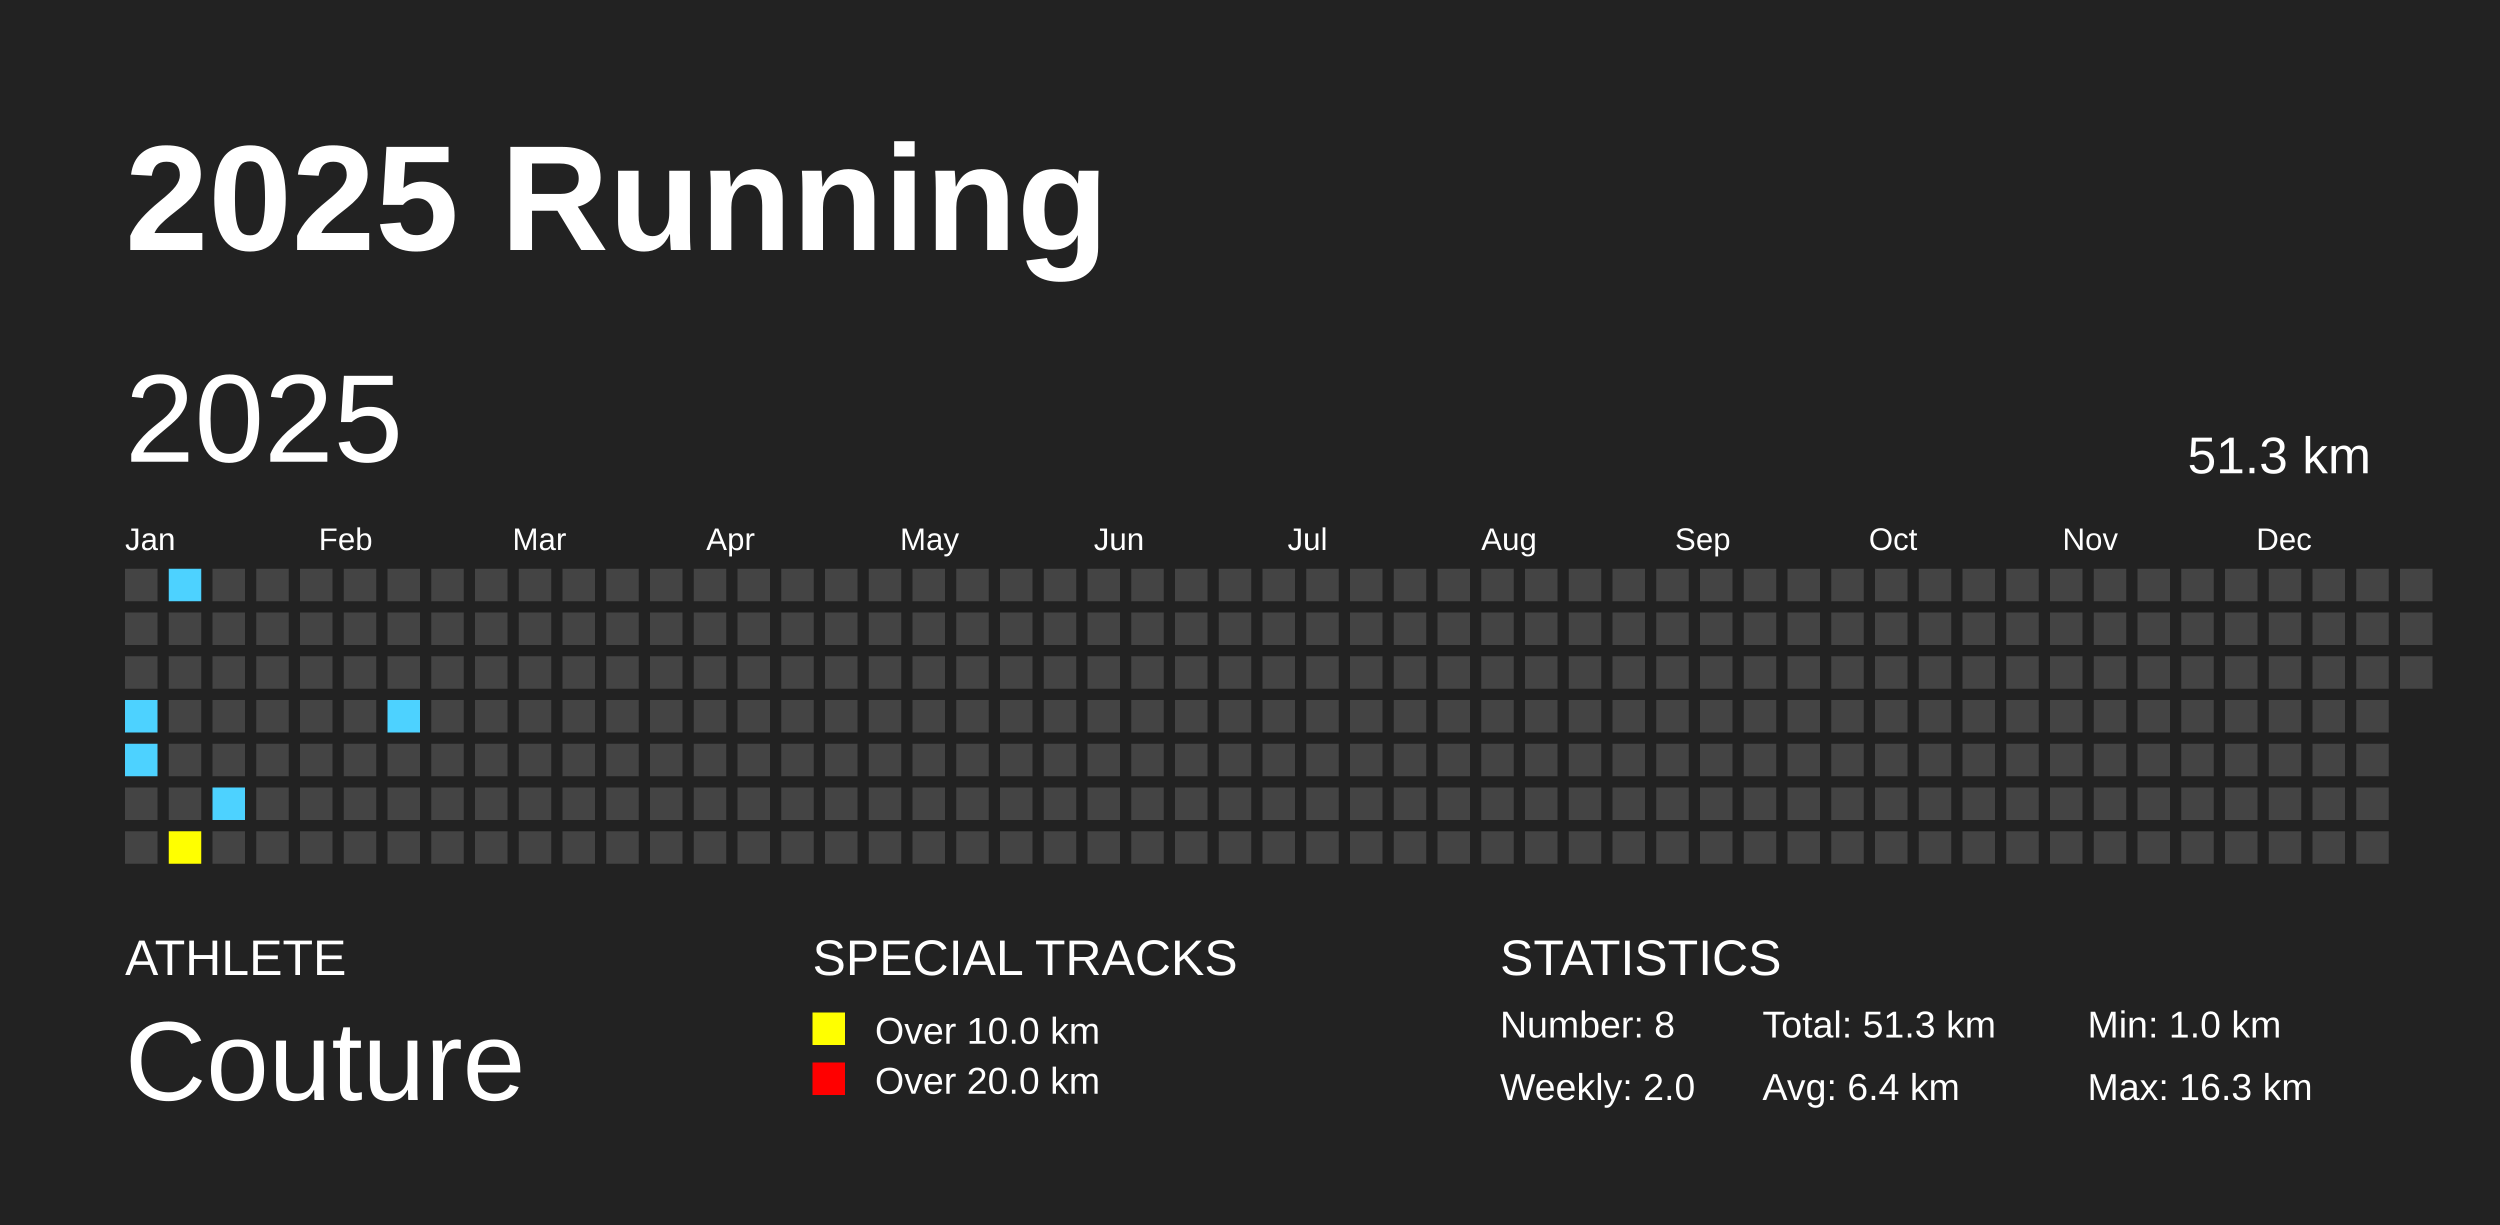
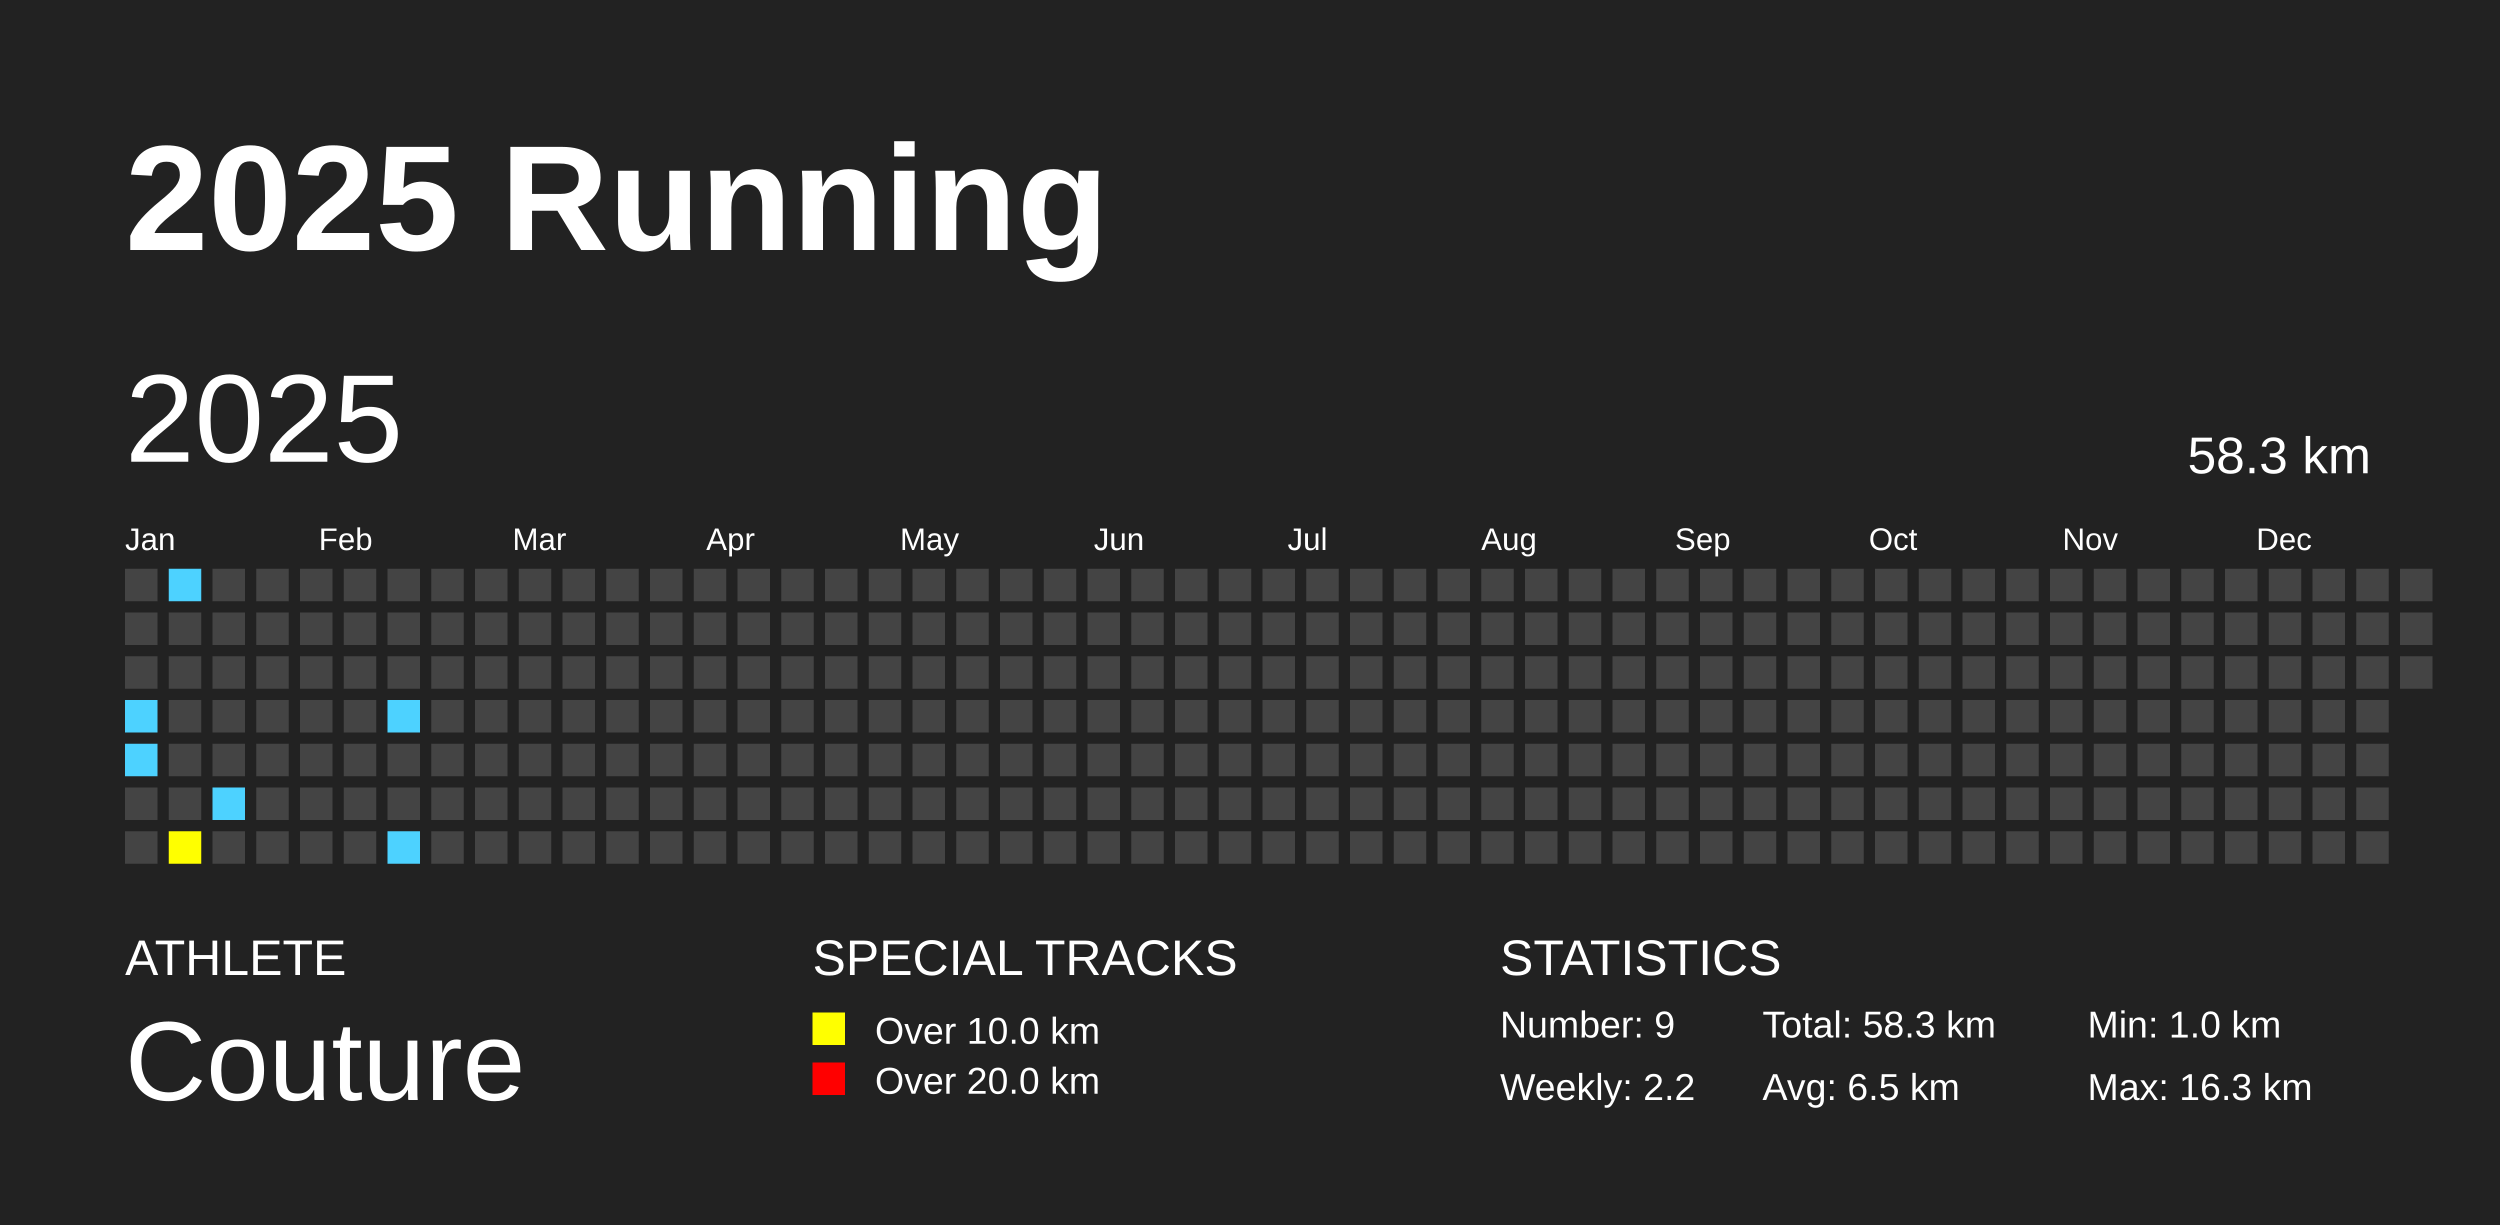
<svg xmlns="http://www.w3.org/2000/svg" baseProfile="full" height="98mm" version="1.1" viewBox="0,0,200,98" width="200mm">
  <defs />
  <rect fill="#222222" height="98" width="200" x="0" y="0" />
  <text fill="#FFFFFF" style="font-size:12px; font-family:Arial; font-weight:bold;" x="10" y="20">2025 Running</text>
  <text fill="#FFFFFF" style="font-size:4px; font-family:Arial" x="10" y="78">ATHLETE</text>
  <text fill="#FFFFFF" style="font-size:9px; font-family:Arial" x="10" y="88">Couture</text>
  <text fill="#FFFFFF" style="font-size:4px; font-family:Arial" x="65" y="78">SPECIAL TRACKS</text>
  <rect fill="yellow" height="2.6" width="2.6" x="65" y="81" />
  <text fill="#FFFFFF" style="font-size:3px; font-family:Arial" x="70" y="83.5">Over 10.0 km</text>
  <rect fill="red" height="2.6" width="2.6" x="65" y="85" />
  <text fill="#FFFFFF" style="font-size:3px; font-family:Arial" x="70" y="87.5">Over 20.0 km</text>
  <text fill="#FFFFFF" style="font-size:4px; font-family:Arial" x="120" y="78">STATISTICS</text>
-   <text fill="#FFFFFF" style="font-size:3px; font-family:Arial" x="120" y="83">Number: 8</text>
-   <text fill="#FFFFFF" style="font-size:3px; font-family:Arial" x="120" y="88">Weekly: 2.0</text>
-   <text fill="#FFFFFF" style="font-size:3px; font-family:Arial" x="141" y="83">Total: 51.3 km</text>
-   <text fill="#FFFFFF" style="font-size:3px; font-family:Arial" x="141" y="88">Avg: 6.4 km</text>
+   <text fill="#FFFFFF" style="font-size:3px; font-family:Arial" x="120" y="83">Number: 9</text>
+   <text fill="#FFFFFF" style="font-size:3px; font-family:Arial" x="120" y="88">Weekly: 2.2</text>
+   <text fill="#FFFFFF" style="font-size:3px; font-family:Arial" x="141" y="83">Total: 58.3 km</text>
+   <text fill="#FFFFFF" style="font-size:3px; font-family:Arial" x="141" y="88">Avg: 6.5 km</text>
  <text fill="#FFFFFF" style="font-size:3px; font-family:Arial" x="167" y="83">Min: 1.0 km</text>
  <text fill="#FFFFFF" style="font-size:3px; font-family:Arial" x="167" y="88">Max: 16.3 km</text>
  <text dominant-baseline="hanging" fill="#FFFFFF" style="font-size:10.0px; font-family:Arial;" x="10" y="30">2025</text>
-   <text dominant-baseline="hanging" fill="#FFFFFF" style="font-size:4.125px; font-family:Arial;" x="175" y="35">51.3 km</text>
+   <text dominant-baseline="hanging" fill="#FFFFFF" style="font-size:4.125px; font-family:Arial;" x="175" y="35">58.3 km</text>
  <text fill="#FFFFFF" style="font-size:2.5px; font-family:Arial" x="10.0" y="44">Jan</text>
  <text fill="#FFFFFF" style="font-size:2.5px; font-family:Arial" x="25.5" y="44">Feb</text>
  <text fill="#FFFFFF" style="font-size:2.5px; font-family:Arial" x="41.0" y="44">Mar</text>
  <text fill="#FFFFFF" style="font-size:2.5px; font-family:Arial" x="56.5" y="44">Apr</text>
  <text fill="#FFFFFF" style="font-size:2.5px; font-family:Arial" x="72.0" y="44">May</text>
  <text fill="#FFFFFF" style="font-size:2.5px; font-family:Arial" x="87.5" y="44">Jun</text>
  <text fill="#FFFFFF" style="font-size:2.5px; font-family:Arial" x="103.0" y="44">Jul</text>
  <text fill="#FFFFFF" style="font-size:2.5px; font-family:Arial" x="118.5" y="44">Aug</text>
  <text fill="#FFFFFF" style="font-size:2.5px; font-family:Arial" x="134.0" y="44">Sep</text>
  <text fill="#FFFFFF" style="font-size:2.5px; font-family:Arial" x="149.5" y="44">Oct</text>
  <text fill="#FFFFFF" style="font-size:2.5px; font-family:Arial" x="165.0" y="44">Nov</text>
  <text fill="#FFFFFF" style="font-size:2.5px; font-family:Arial" x="180.5" y="44">Dec</text>
  <rect fill="#444444" height="2.6" width="2.6" x="10.0" y="45.5" />
  <rect fill="#444444" height="2.6" width="2.6" x="10.0" y="49.0" />
  <rect fill="#444444" height="2.6" width="2.6" x="10.0" y="52.5" />
  <rect fill="#4DD2FF" height="2.6" width="2.6" x="10.0" y="56.0" />
  <rect fill="#4DD2FF" height="2.6" width="2.6" x="10.0" y="59.5" />
  <rect fill="#444444" height="2.6" width="2.6" x="10.0" y="63.0" />
  <rect fill="#444444" height="2.6" width="2.6" x="10.0" y="66.5" />
  <rect fill="#4DD2FF" height="2.6" width="2.6" x="13.5" y="45.5" />
  <rect fill="#444444" height="2.6" width="2.6" x="13.5" y="49.0" />
  <rect fill="#444444" height="2.6" width="2.6" x="13.5" y="52.5" />
  <rect fill="#444444" height="2.6" width="2.6" x="13.5" y="56.0" />
  <rect fill="#444444" height="2.6" width="2.6" x="13.5" y="59.5" />
  <rect fill="#444444" height="2.6" width="2.6" x="13.5" y="63.0" />
  <rect fill="yellow" height="2.6" width="2.6" x="13.5" y="66.5" />
  <rect fill="#444444" height="2.6" width="2.6" x="17.0" y="45.5" />
  <rect fill="#444444" height="2.6" width="2.6" x="17.0" y="49.0" />
  <rect fill="#444444" height="2.6" width="2.6" x="17.0" y="52.5" />
  <rect fill="#444444" height="2.6" width="2.6" x="17.0" y="56.0" />
  <rect fill="#444444" height="2.6" width="2.6" x="17.0" y="59.5" />
  <rect fill="#4DD2FF" height="2.6" width="2.6" x="17.0" y="63.0" />
  <rect fill="#444444" height="2.6" width="2.6" x="17.0" y="66.5" />
  <rect fill="#444444" height="2.6" width="2.6" x="20.5" y="45.5" />
  <rect fill="#444444" height="2.6" width="2.6" x="20.5" y="49.0" />
  <rect fill="#444444" height="2.6" width="2.6" x="20.5" y="52.5" />
  <rect fill="#444444" height="2.6" width="2.6" x="20.5" y="56.0" />
  <rect fill="#444444" height="2.6" width="2.6" x="20.5" y="59.5" />
  <rect fill="#444444" height="2.6" width="2.6" x="20.5" y="63.0" />
  <rect fill="#444444" height="2.6" width="2.6" x="20.5" y="66.5" />
  <rect fill="#444444" height="2.6" width="2.6" x="24.0" y="45.5" />
  <rect fill="#444444" height="2.6" width="2.6" x="24.0" y="49.0" />
  <rect fill="#444444" height="2.6" width="2.6" x="24.0" y="52.5" />
  <rect fill="#444444" height="2.6" width="2.6" x="24.0" y="56.0" />
  <rect fill="#444444" height="2.6" width="2.6" x="24.0" y="59.5" />
  <rect fill="#444444" height="2.6" width="2.6" x="24.0" y="63.0" />
  <rect fill="#444444" height="2.6" width="2.6" x="24.0" y="66.5" />
  <rect fill="#444444" height="2.6" width="2.6" x="27.5" y="45.5" />
  <rect fill="#444444" height="2.6" width="2.6" x="27.5" y="49.0" />
  <rect fill="#444444" height="2.6" width="2.6" x="27.5" y="52.5" />
  <rect fill="#444444" height="2.6" width="2.6" x="27.5" y="56.0" />
  <rect fill="#444444" height="2.6" width="2.6" x="27.5" y="59.5" />
  <rect fill="#444444" height="2.6" width="2.6" x="27.5" y="63.0" />
  <rect fill="#444444" height="2.6" width="2.6" x="27.5" y="66.5" />
  <rect fill="#444444" height="2.6" width="2.6" x="31.0" y="45.5" />
  <rect fill="#444444" height="2.6" width="2.6" x="31.0" y="49.0" />
  <rect fill="#444444" height="2.6" width="2.6" x="31.0" y="52.5" />
  <rect fill="#4DD2FF" height="2.6" width="2.6" x="31.0" y="56.0" />
  <rect fill="#444444" height="2.6" width="2.6" x="31.0" y="59.5" />
  <rect fill="#444444" height="2.6" width="2.6" x="31.0" y="63.0" />
-   <rect fill="#444444" height="2.6" width="2.6" x="31.0" y="66.5" />
+   <rect fill="#4DD2FF" height="2.6" width="2.6" x="31.0" y="66.5" />
  <rect fill="#444444" height="2.6" width="2.6" x="34.5" y="45.5" />
  <rect fill="#444444" height="2.6" width="2.6" x="34.5" y="49.0" />
  <rect fill="#444444" height="2.6" width="2.6" x="34.5" y="52.5" />
  <rect fill="#444444" height="2.6" width="2.6" x="34.5" y="56.0" />
  <rect fill="#444444" height="2.6" width="2.6" x="34.5" y="59.5" />
  <rect fill="#444444" height="2.6" width="2.6" x="34.5" y="63.0" />
  <rect fill="#444444" height="2.6" width="2.6" x="34.5" y="66.5" />
  <rect fill="#444444" height="2.6" width="2.6" x="38.0" y="45.5" />
  <rect fill="#444444" height="2.6" width="2.6" x="38.0" y="49.0" />
  <rect fill="#444444" height="2.6" width="2.6" x="38.0" y="52.5" />
  <rect fill="#444444" height="2.6" width="2.6" x="38.0" y="56.0" />
  <rect fill="#444444" height="2.6" width="2.6" x="38.0" y="59.5" />
  <rect fill="#444444" height="2.6" width="2.6" x="38.0" y="63.0" />
  <rect fill="#444444" height="2.6" width="2.6" x="38.0" y="66.5" />
  <rect fill="#444444" height="2.6" width="2.6" x="41.5" y="45.5" />
  <rect fill="#444444" height="2.6" width="2.6" x="41.5" y="49.0" />
  <rect fill="#444444" height="2.6" width="2.6" x="41.5" y="52.5" />
  <rect fill="#444444" height="2.6" width="2.6" x="41.5" y="56.0" />
  <rect fill="#444444" height="2.6" width="2.6" x="41.5" y="59.5" />
  <rect fill="#444444" height="2.6" width="2.6" x="41.5" y="63.0" />
  <rect fill="#444444" height="2.6" width="2.6" x="41.5" y="66.5" />
  <rect fill="#444444" height="2.6" width="2.6" x="45.0" y="45.5" />
  <rect fill="#444444" height="2.6" width="2.6" x="45.0" y="49.0" />
  <rect fill="#444444" height="2.6" width="2.6" x="45.0" y="52.5" />
  <rect fill="#444444" height="2.6" width="2.6" x="45.0" y="56.0" />
  <rect fill="#444444" height="2.6" width="2.6" x="45.0" y="59.5" />
  <rect fill="#444444" height="2.6" width="2.6" x="45.0" y="63.0" />
  <rect fill="#444444" height="2.6" width="2.6" x="45.0" y="66.5" />
  <rect fill="#444444" height="2.6" width="2.6" x="48.5" y="45.5" />
  <rect fill="#444444" height="2.6" width="2.6" x="48.5" y="49.0" />
  <rect fill="#444444" height="2.6" width="2.6" x="48.5" y="52.5" />
  <rect fill="#444444" height="2.6" width="2.6" x="48.5" y="56.0" />
  <rect fill="#444444" height="2.6" width="2.6" x="48.5" y="59.5" />
  <rect fill="#444444" height="2.6" width="2.6" x="48.5" y="63.0" />
  <rect fill="#444444" height="2.6" width="2.6" x="48.5" y="66.5" />
  <rect fill="#444444" height="2.6" width="2.6" x="52.0" y="45.5" />
  <rect fill="#444444" height="2.6" width="2.6" x="52.0" y="49.0" />
  <rect fill="#444444" height="2.6" width="2.6" x="52.0" y="52.5" />
  <rect fill="#444444" height="2.6" width="2.6" x="52.0" y="56.0" />
  <rect fill="#444444" height="2.6" width="2.6" x="52.0" y="59.5" />
  <rect fill="#444444" height="2.6" width="2.6" x="52.0" y="63.0" />
  <rect fill="#444444" height="2.6" width="2.6" x="52.0" y="66.5" />
  <rect fill="#444444" height="2.6" width="2.6" x="55.5" y="45.5" />
  <rect fill="#444444" height="2.6" width="2.6" x="55.5" y="49.0" />
  <rect fill="#444444" height="2.6" width="2.6" x="55.5" y="52.5" />
  <rect fill="#444444" height="2.6" width="2.6" x="55.5" y="56.0" />
  <rect fill="#444444" height="2.6" width="2.6" x="55.5" y="59.5" />
  <rect fill="#444444" height="2.6" width="2.6" x="55.5" y="63.0" />
  <rect fill="#444444" height="2.6" width="2.6" x="55.5" y="66.5" />
  <rect fill="#444444" height="2.6" width="2.6" x="59.0" y="45.5" />
  <rect fill="#444444" height="2.6" width="2.6" x="59.0" y="49.0" />
  <rect fill="#444444" height="2.6" width="2.6" x="59.0" y="52.5" />
  <rect fill="#444444" height="2.6" width="2.6" x="59.0" y="56.0" />
  <rect fill="#444444" height="2.6" width="2.6" x="59.0" y="59.5" />
  <rect fill="#444444" height="2.6" width="2.6" x="59.0" y="63.0" />
  <rect fill="#444444" height="2.6" width="2.6" x="59.0" y="66.5" />
  <rect fill="#444444" height="2.6" width="2.6" x="62.5" y="45.5" />
  <rect fill="#444444" height="2.6" width="2.6" x="62.5" y="49.0" />
  <rect fill="#444444" height="2.6" width="2.6" x="62.5" y="52.5" />
  <rect fill="#444444" height="2.6" width="2.6" x="62.5" y="56.0" />
  <rect fill="#444444" height="2.6" width="2.6" x="62.5" y="59.5" />
  <rect fill="#444444" height="2.6" width="2.6" x="62.5" y="63.0" />
  <rect fill="#444444" height="2.6" width="2.6" x="62.5" y="66.5" />
  <rect fill="#444444" height="2.6" width="2.6" x="66.0" y="45.5" />
  <rect fill="#444444" height="2.6" width="2.6" x="66.0" y="49.0" />
  <rect fill="#444444" height="2.6" width="2.6" x="66.0" y="52.5" />
  <rect fill="#444444" height="2.6" width="2.6" x="66.0" y="56.0" />
  <rect fill="#444444" height="2.6" width="2.6" x="66.0" y="59.5" />
  <rect fill="#444444" height="2.6" width="2.6" x="66.0" y="63.0" />
  <rect fill="#444444" height="2.6" width="2.6" x="66.0" y="66.5" />
  <rect fill="#444444" height="2.6" width="2.6" x="69.5" y="45.5" />
  <rect fill="#444444" height="2.6" width="2.6" x="69.5" y="49.0" />
  <rect fill="#444444" height="2.6" width="2.6" x="69.5" y="52.5" />
  <rect fill="#444444" height="2.6" width="2.6" x="69.5" y="56.0" />
  <rect fill="#444444" height="2.6" width="2.6" x="69.5" y="59.5" />
  <rect fill="#444444" height="2.6" width="2.6" x="69.5" y="63.0" />
  <rect fill="#444444" height="2.6" width="2.6" x="69.5" y="66.5" />
  <rect fill="#444444" height="2.6" width="2.6" x="73.0" y="45.5" />
  <rect fill="#444444" height="2.6" width="2.6" x="73.0" y="49.0" />
  <rect fill="#444444" height="2.6" width="2.6" x="73.0" y="52.5" />
  <rect fill="#444444" height="2.6" width="2.6" x="73.0" y="56.0" />
  <rect fill="#444444" height="2.6" width="2.6" x="73.0" y="59.5" />
  <rect fill="#444444" height="2.6" width="2.6" x="73.0" y="63.0" />
  <rect fill="#444444" height="2.6" width="2.6" x="73.0" y="66.5" />
  <rect fill="#444444" height="2.6" width="2.6" x="76.5" y="45.5" />
  <rect fill="#444444" height="2.6" width="2.6" x="76.5" y="49.0" />
  <rect fill="#444444" height="2.6" width="2.6" x="76.5" y="52.5" />
  <rect fill="#444444" height="2.6" width="2.6" x="76.5" y="56.0" />
  <rect fill="#444444" height="2.6" width="2.6" x="76.5" y="59.5" />
  <rect fill="#444444" height="2.6" width="2.6" x="76.5" y="63.0" />
  <rect fill="#444444" height="2.6" width="2.6" x="76.5" y="66.5" />
  <rect fill="#444444" height="2.6" width="2.6" x="80.0" y="45.5" />
  <rect fill="#444444" height="2.6" width="2.6" x="80.0" y="49.0" />
  <rect fill="#444444" height="2.6" width="2.6" x="80.0" y="52.5" />
  <rect fill="#444444" height="2.6" width="2.6" x="80.0" y="56.0" />
  <rect fill="#444444" height="2.6" width="2.6" x="80.0" y="59.5" />
  <rect fill="#444444" height="2.6" width="2.6" x="80.0" y="63.0" />
  <rect fill="#444444" height="2.6" width="2.6" x="80.0" y="66.5" />
  <rect fill="#444444" height="2.6" width="2.6" x="83.5" y="45.5" />
  <rect fill="#444444" height="2.6" width="2.6" x="83.5" y="49.0" />
  <rect fill="#444444" height="2.6" width="2.6" x="83.5" y="52.5" />
  <rect fill="#444444" height="2.6" width="2.6" x="83.5" y="56.0" />
  <rect fill="#444444" height="2.6" width="2.6" x="83.5" y="59.5" />
  <rect fill="#444444" height="2.6" width="2.6" x="83.5" y="63.0" />
  <rect fill="#444444" height="2.6" width="2.6" x="83.5" y="66.5" />
  <rect fill="#444444" height="2.6" width="2.6" x="87.0" y="45.5" />
  <rect fill="#444444" height="2.6" width="2.6" x="87.0" y="49.0" />
  <rect fill="#444444" height="2.6" width="2.6" x="87.0" y="52.5" />
  <rect fill="#444444" height="2.6" width="2.6" x="87.0" y="56.0" />
  <rect fill="#444444" height="2.6" width="2.6" x="87.0" y="59.5" />
  <rect fill="#444444" height="2.6" width="2.6" x="87.0" y="63.0" />
  <rect fill="#444444" height="2.6" width="2.6" x="87.0" y="66.5" />
  <rect fill="#444444" height="2.6" width="2.6" x="90.5" y="45.5" />
  <rect fill="#444444" height="2.6" width="2.6" x="90.5" y="49.0" />
  <rect fill="#444444" height="2.6" width="2.6" x="90.5" y="52.5" />
  <rect fill="#444444" height="2.6" width="2.6" x="90.5" y="56.0" />
  <rect fill="#444444" height="2.6" width="2.6" x="90.5" y="59.5" />
  <rect fill="#444444" height="2.6" width="2.6" x="90.5" y="63.0" />
  <rect fill="#444444" height="2.6" width="2.6" x="90.5" y="66.5" />
  <rect fill="#444444" height="2.6" width="2.6" x="94.0" y="45.5" />
  <rect fill="#444444" height="2.6" width="2.6" x="94.0" y="49.0" />
  <rect fill="#444444" height="2.6" width="2.6" x="94.0" y="52.5" />
  <rect fill="#444444" height="2.6" width="2.6" x="94.0" y="56.0" />
  <rect fill="#444444" height="2.6" width="2.6" x="94.0" y="59.5" />
  <rect fill="#444444" height="2.6" width="2.6" x="94.0" y="63.0" />
  <rect fill="#444444" height="2.6" width="2.6" x="94.0" y="66.5" />
  <rect fill="#444444" height="2.6" width="2.6" x="97.5" y="45.5" />
  <rect fill="#444444" height="2.6" width="2.6" x="97.5" y="49.0" />
  <rect fill="#444444" height="2.6" width="2.6" x="97.5" y="52.5" />
  <rect fill="#444444" height="2.6" width="2.6" x="97.5" y="56.0" />
  <rect fill="#444444" height="2.6" width="2.6" x="97.5" y="59.5" />
  <rect fill="#444444" height="2.6" width="2.6" x="97.5" y="63.0" />
  <rect fill="#444444" height="2.6" width="2.6" x="97.5" y="66.5" />
  <rect fill="#444444" height="2.6" width="2.6" x="101.0" y="45.5" />
  <rect fill="#444444" height="2.6" width="2.6" x="101.0" y="49.0" />
  <rect fill="#444444" height="2.6" width="2.6" x="101.0" y="52.5" />
  <rect fill="#444444" height="2.6" width="2.6" x="101.0" y="56.0" />
  <rect fill="#444444" height="2.6" width="2.6" x="101.0" y="59.5" />
  <rect fill="#444444" height="2.6" width="2.6" x="101.0" y="63.0" />
  <rect fill="#444444" height="2.6" width="2.6" x="101.0" y="66.5" />
  <rect fill="#444444" height="2.6" width="2.6" x="104.5" y="45.5" />
  <rect fill="#444444" height="2.6" width="2.6" x="104.5" y="49.0" />
  <rect fill="#444444" height="2.6" width="2.6" x="104.5" y="52.5" />
  <rect fill="#444444" height="2.6" width="2.6" x="104.5" y="56.0" />
  <rect fill="#444444" height="2.6" width="2.6" x="104.5" y="59.5" />
  <rect fill="#444444" height="2.6" width="2.6" x="104.5" y="63.0" />
  <rect fill="#444444" height="2.6" width="2.6" x="104.5" y="66.5" />
  <rect fill="#444444" height="2.6" width="2.6" x="108.0" y="45.5" />
  <rect fill="#444444" height="2.6" width="2.6" x="108.0" y="49.0" />
  <rect fill="#444444" height="2.6" width="2.6" x="108.0" y="52.5" />
  <rect fill="#444444" height="2.6" width="2.6" x="108.0" y="56.0" />
  <rect fill="#444444" height="2.6" width="2.6" x="108.0" y="59.5" />
  <rect fill="#444444" height="2.6" width="2.6" x="108.0" y="63.0" />
  <rect fill="#444444" height="2.6" width="2.6" x="108.0" y="66.5" />
  <rect fill="#444444" height="2.6" width="2.6" x="111.5" y="45.5" />
  <rect fill="#444444" height="2.6" width="2.6" x="111.5" y="49.0" />
  <rect fill="#444444" height="2.6" width="2.6" x="111.5" y="52.5" />
  <rect fill="#444444" height="2.6" width="2.6" x="111.5" y="56.0" />
  <rect fill="#444444" height="2.6" width="2.6" x="111.5" y="59.5" />
  <rect fill="#444444" height="2.6" width="2.6" x="111.5" y="63.0" />
  <rect fill="#444444" height="2.6" width="2.6" x="111.5" y="66.5" />
  <rect fill="#444444" height="2.6" width="2.6" x="115.0" y="45.5" />
  <rect fill="#444444" height="2.6" width="2.6" x="115.0" y="49.0" />
  <rect fill="#444444" height="2.6" width="2.6" x="115.0" y="52.5" />
  <rect fill="#444444" height="2.6" width="2.6" x="115.0" y="56.0" />
  <rect fill="#444444" height="2.6" width="2.6" x="115.0" y="59.5" />
  <rect fill="#444444" height="2.6" width="2.6" x="115.0" y="63.0" />
  <rect fill="#444444" height="2.6" width="2.6" x="115.0" y="66.5" />
  <rect fill="#444444" height="2.6" width="2.6" x="118.5" y="45.5" />
  <rect fill="#444444" height="2.6" width="2.6" x="118.5" y="49.0" />
  <rect fill="#444444" height="2.6" width="2.6" x="118.5" y="52.5" />
  <rect fill="#444444" height="2.6" width="2.6" x="118.5" y="56.0" />
  <rect fill="#444444" height="2.6" width="2.6" x="118.5" y="59.5" />
  <rect fill="#444444" height="2.6" width="2.6" x="118.5" y="63.0" />
  <rect fill="#444444" height="2.6" width="2.6" x="118.5" y="66.5" />
  <rect fill="#444444" height="2.6" width="2.6" x="122.0" y="45.5" />
  <rect fill="#444444" height="2.6" width="2.6" x="122.0" y="49.0" />
  <rect fill="#444444" height="2.6" width="2.6" x="122.0" y="52.5" />
  <rect fill="#444444" height="2.6" width="2.6" x="122.0" y="56.0" />
  <rect fill="#444444" height="2.6" width="2.6" x="122.0" y="59.5" />
  <rect fill="#444444" height="2.6" width="2.6" x="122.0" y="63.0" />
  <rect fill="#444444" height="2.6" width="2.6" x="122.0" y="66.5" />
  <rect fill="#444444" height="2.6" width="2.6" x="125.5" y="45.5" />
  <rect fill="#444444" height="2.6" width="2.6" x="125.5" y="49.0" />
  <rect fill="#444444" height="2.6" width="2.6" x="125.5" y="52.5" />
  <rect fill="#444444" height="2.6" width="2.6" x="125.5" y="56.0" />
  <rect fill="#444444" height="2.6" width="2.6" x="125.5" y="59.5" />
  <rect fill="#444444" height="2.6" width="2.6" x="125.5" y="63.0" />
  <rect fill="#444444" height="2.6" width="2.6" x="125.5" y="66.5" />
  <rect fill="#444444" height="2.6" width="2.6" x="129.0" y="45.5" />
  <rect fill="#444444" height="2.6" width="2.6" x="129.0" y="49.0" />
  <rect fill="#444444" height="2.6" width="2.6" x="129.0" y="52.5" />
  <rect fill="#444444" height="2.6" width="2.6" x="129.0" y="56.0" />
  <rect fill="#444444" height="2.6" width="2.6" x="129.0" y="59.5" />
  <rect fill="#444444" height="2.6" width="2.6" x="129.0" y="63.0" />
  <rect fill="#444444" height="2.6" width="2.6" x="129.0" y="66.5" />
  <rect fill="#444444" height="2.6" width="2.6" x="132.5" y="45.5" />
  <rect fill="#444444" height="2.6" width="2.6" x="132.5" y="49.0" />
  <rect fill="#444444" height="2.6" width="2.6" x="132.5" y="52.5" />
  <rect fill="#444444" height="2.6" width="2.6" x="132.5" y="56.0" />
  <rect fill="#444444" height="2.6" width="2.6" x="132.5" y="59.5" />
  <rect fill="#444444" height="2.6" width="2.6" x="132.5" y="63.0" />
  <rect fill="#444444" height="2.6" width="2.6" x="132.5" y="66.5" />
  <rect fill="#444444" height="2.6" width="2.6" x="136.0" y="45.5" />
  <rect fill="#444444" height="2.6" width="2.6" x="136.0" y="49.0" />
  <rect fill="#444444" height="2.6" width="2.6" x="136.0" y="52.5" />
  <rect fill="#444444" height="2.6" width="2.6" x="136.0" y="56.0" />
  <rect fill="#444444" height="2.6" width="2.6" x="136.0" y="59.5" />
  <rect fill="#444444" height="2.6" width="2.6" x="136.0" y="63.0" />
  <rect fill="#444444" height="2.6" width="2.6" x="136.0" y="66.5" />
  <rect fill="#444444" height="2.6" width="2.6" x="139.5" y="45.5" />
  <rect fill="#444444" height="2.6" width="2.6" x="139.5" y="49.0" />
  <rect fill="#444444" height="2.6" width="2.6" x="139.5" y="52.5" />
  <rect fill="#444444" height="2.6" width="2.6" x="139.5" y="56.0" />
  <rect fill="#444444" height="2.6" width="2.6" x="139.5" y="59.5" />
  <rect fill="#444444" height="2.6" width="2.6" x="139.5" y="63.0" />
  <rect fill="#444444" height="2.6" width="2.6" x="139.5" y="66.5" />
  <rect fill="#444444" height="2.6" width="2.6" x="143.0" y="45.5" />
  <rect fill="#444444" height="2.6" width="2.6" x="143.0" y="49.0" />
  <rect fill="#444444" height="2.6" width="2.6" x="143.0" y="52.5" />
  <rect fill="#444444" height="2.6" width="2.6" x="143.0" y="56.0" />
  <rect fill="#444444" height="2.6" width="2.6" x="143.0" y="59.5" />
  <rect fill="#444444" height="2.6" width="2.6" x="143.0" y="63.0" />
  <rect fill="#444444" height="2.6" width="2.6" x="143.0" y="66.5" />
  <rect fill="#444444" height="2.6" width="2.6" x="146.5" y="45.5" />
  <rect fill="#444444" height="2.6" width="2.6" x="146.5" y="49.0" />
  <rect fill="#444444" height="2.6" width="2.6" x="146.5" y="52.5" />
  <rect fill="#444444" height="2.6" width="2.6" x="146.5" y="56.0" />
  <rect fill="#444444" height="2.6" width="2.6" x="146.5" y="59.5" />
  <rect fill="#444444" height="2.6" width="2.6" x="146.5" y="63.0" />
  <rect fill="#444444" height="2.6" width="2.6" x="146.5" y="66.5" />
  <rect fill="#444444" height="2.6" width="2.6" x="150.0" y="45.5" />
  <rect fill="#444444" height="2.6" width="2.6" x="150.0" y="49.0" />
  <rect fill="#444444" height="2.6" width="2.6" x="150.0" y="52.5" />
  <rect fill="#444444" height="2.6" width="2.6" x="150.0" y="56.0" />
  <rect fill="#444444" height="2.6" width="2.6" x="150.0" y="59.5" />
  <rect fill="#444444" height="2.6" width="2.6" x="150.0" y="63.0" />
  <rect fill="#444444" height="2.6" width="2.6" x="150.0" y="66.5" />
  <rect fill="#444444" height="2.6" width="2.6" x="153.5" y="45.5" />
  <rect fill="#444444" height="2.6" width="2.6" x="153.5" y="49.0" />
  <rect fill="#444444" height="2.6" width="2.6" x="153.5" y="52.5" />
  <rect fill="#444444" height="2.6" width="2.6" x="153.5" y="56.0" />
  <rect fill="#444444" height="2.6" width="2.6" x="153.5" y="59.5" />
  <rect fill="#444444" height="2.6" width="2.6" x="153.5" y="63.0" />
  <rect fill="#444444" height="2.6" width="2.6" x="153.5" y="66.5" />
  <rect fill="#444444" height="2.6" width="2.6" x="157.0" y="45.5" />
  <rect fill="#444444" height="2.6" width="2.6" x="157.0" y="49.0" />
  <rect fill="#444444" height="2.6" width="2.6" x="157.0" y="52.5" />
  <rect fill="#444444" height="2.6" width="2.6" x="157.0" y="56.0" />
  <rect fill="#444444" height="2.6" width="2.6" x="157.0" y="59.5" />
  <rect fill="#444444" height="2.6" width="2.6" x="157.0" y="63.0" />
  <rect fill="#444444" height="2.6" width="2.6" x="157.0" y="66.5" />
  <rect fill="#444444" height="2.6" width="2.6" x="160.5" y="45.5" />
  <rect fill="#444444" height="2.6" width="2.6" x="160.5" y="49.0" />
  <rect fill="#444444" height="2.6" width="2.6" x="160.5" y="52.5" />
  <rect fill="#444444" height="2.6" width="2.6" x="160.5" y="56.0" />
  <rect fill="#444444" height="2.6" width="2.6" x="160.5" y="59.5" />
  <rect fill="#444444" height="2.6" width="2.6" x="160.5" y="63.0" />
  <rect fill="#444444" height="2.6" width="2.6" x="160.5" y="66.5" />
  <rect fill="#444444" height="2.6" width="2.6" x="164.0" y="45.5" />
  <rect fill="#444444" height="2.6" width="2.6" x="164.0" y="49.0" />
  <rect fill="#444444" height="2.6" width="2.6" x="164.0" y="52.5" />
  <rect fill="#444444" height="2.6" width="2.6" x="164.0" y="56.0" />
  <rect fill="#444444" height="2.6" width="2.6" x="164.0" y="59.5" />
  <rect fill="#444444" height="2.6" width="2.6" x="164.0" y="63.0" />
  <rect fill="#444444" height="2.6" width="2.6" x="164.0" y="66.5" />
  <rect fill="#444444" height="2.6" width="2.6" x="167.5" y="45.5" />
  <rect fill="#444444" height="2.6" width="2.6" x="167.5" y="49.0" />
  <rect fill="#444444" height="2.6" width="2.6" x="167.5" y="52.5" />
  <rect fill="#444444" height="2.6" width="2.6" x="167.5" y="56.0" />
  <rect fill="#444444" height="2.6" width="2.6" x="167.5" y="59.5" />
  <rect fill="#444444" height="2.6" width="2.6" x="167.5" y="63.0" />
  <rect fill="#444444" height="2.6" width="2.6" x="167.5" y="66.5" />
  <rect fill="#444444" height="2.6" width="2.6" x="171.0" y="45.5" />
  <rect fill="#444444" height="2.6" width="2.6" x="171.0" y="49.0" />
  <rect fill="#444444" height="2.6" width="2.6" x="171.0" y="52.5" />
  <rect fill="#444444" height="2.6" width="2.6" x="171.0" y="56.0" />
  <rect fill="#444444" height="2.6" width="2.6" x="171.0" y="59.5" />
  <rect fill="#444444" height="2.6" width="2.6" x="171.0" y="63.0" />
  <rect fill="#444444" height="2.6" width="2.6" x="171.0" y="66.5" />
  <rect fill="#444444" height="2.6" width="2.6" x="174.5" y="45.5" />
  <rect fill="#444444" height="2.6" width="2.6" x="174.5" y="49.0" />
  <rect fill="#444444" height="2.6" width="2.6" x="174.5" y="52.5" />
  <rect fill="#444444" height="2.6" width="2.6" x="174.5" y="56.0" />
  <rect fill="#444444" height="2.6" width="2.6" x="174.5" y="59.5" />
  <rect fill="#444444" height="2.6" width="2.6" x="174.5" y="63.0" />
  <rect fill="#444444" height="2.6" width="2.6" x="174.5" y="66.5" />
  <rect fill="#444444" height="2.6" width="2.6" x="178.0" y="45.5" />
  <rect fill="#444444" height="2.6" width="2.6" x="178.0" y="49.0" />
  <rect fill="#444444" height="2.6" width="2.6" x="178.0" y="52.5" />
  <rect fill="#444444" height="2.6" width="2.6" x="178.0" y="56.0" />
  <rect fill="#444444" height="2.6" width="2.6" x="178.0" y="59.5" />
  <rect fill="#444444" height="2.6" width="2.6" x="178.0" y="63.0" />
  <rect fill="#444444" height="2.6" width="2.6" x="178.0" y="66.5" />
  <rect fill="#444444" height="2.6" width="2.6" x="181.5" y="45.5" />
  <rect fill="#444444" height="2.6" width="2.6" x="181.5" y="49.0" />
  <rect fill="#444444" height="2.6" width="2.6" x="181.5" y="52.5" />
  <rect fill="#444444" height="2.6" width="2.6" x="181.5" y="56.0" />
  <rect fill="#444444" height="2.6" width="2.6" x="181.5" y="59.5" />
  <rect fill="#444444" height="2.6" width="2.6" x="181.5" y="63.0" />
  <rect fill="#444444" height="2.6" width="2.6" x="181.5" y="66.5" />
  <rect fill="#444444" height="2.6" width="2.6" x="185.0" y="45.5" />
  <rect fill="#444444" height="2.6" width="2.6" x="185.0" y="49.0" />
  <rect fill="#444444" height="2.6" width="2.6" x="185.0" y="52.5" />
  <rect fill="#444444" height="2.6" width="2.6" x="185.0" y="56.0" />
  <rect fill="#444444" height="2.6" width="2.6" x="185.0" y="59.5" />
  <rect fill="#444444" height="2.6" width="2.6" x="185.0" y="63.0" />
  <rect fill="#444444" height="2.6" width="2.6" x="185.0" y="66.5" />
  <rect fill="#444444" height="2.6" width="2.6" x="188.5" y="45.5" />
  <rect fill="#444444" height="2.6" width="2.6" x="188.5" y="49.0" />
  <rect fill="#444444" height="2.6" width="2.6" x="188.5" y="52.5" />
  <rect fill="#444444" height="2.6" width="2.6" x="188.5" y="56.0" />
  <rect fill="#444444" height="2.6" width="2.6" x="188.5" y="59.5" />
  <rect fill="#444444" height="2.6" width="2.6" x="188.5" y="63.0" />
  <rect fill="#444444" height="2.6" width="2.6" x="188.5" y="66.5" />
  <rect fill="#444444" height="2.6" width="2.6" x="192.0" y="45.5" />
  <rect fill="#444444" height="2.6" width="2.6" x="192.0" y="49.0" />
  <rect fill="#444444" height="2.6" width="2.6" x="192.0" y="52.5" />
</svg>
